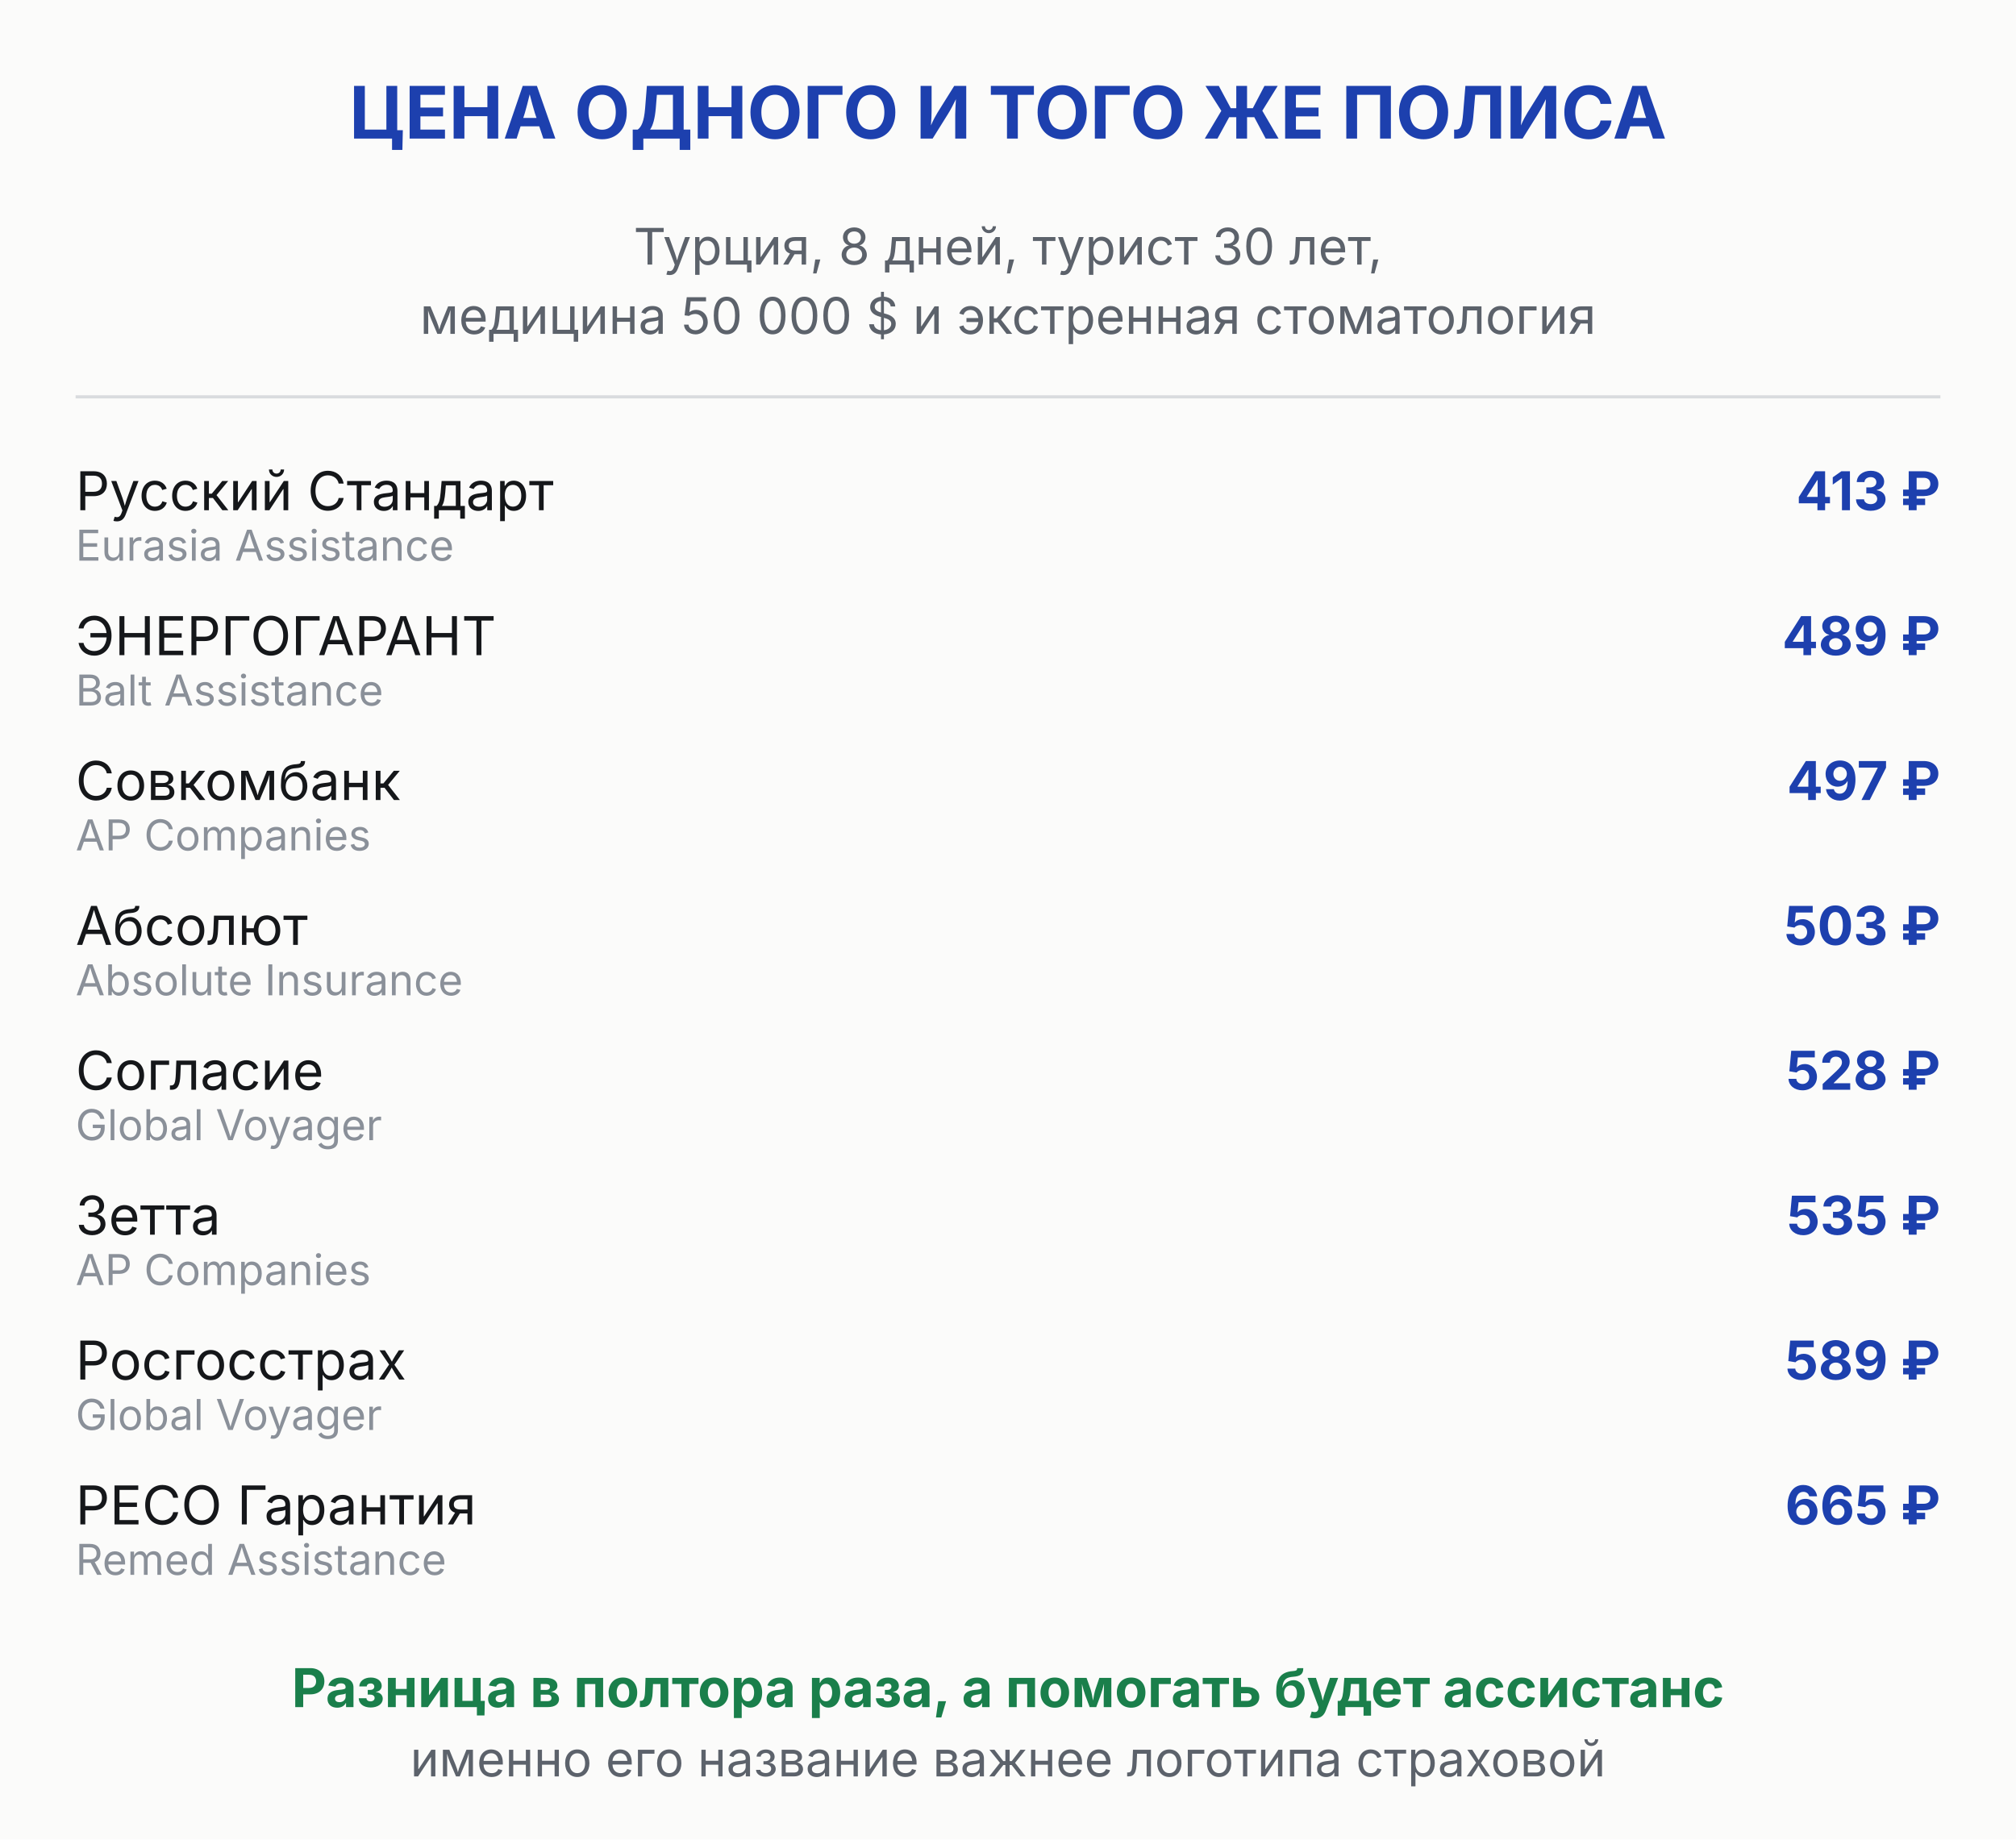
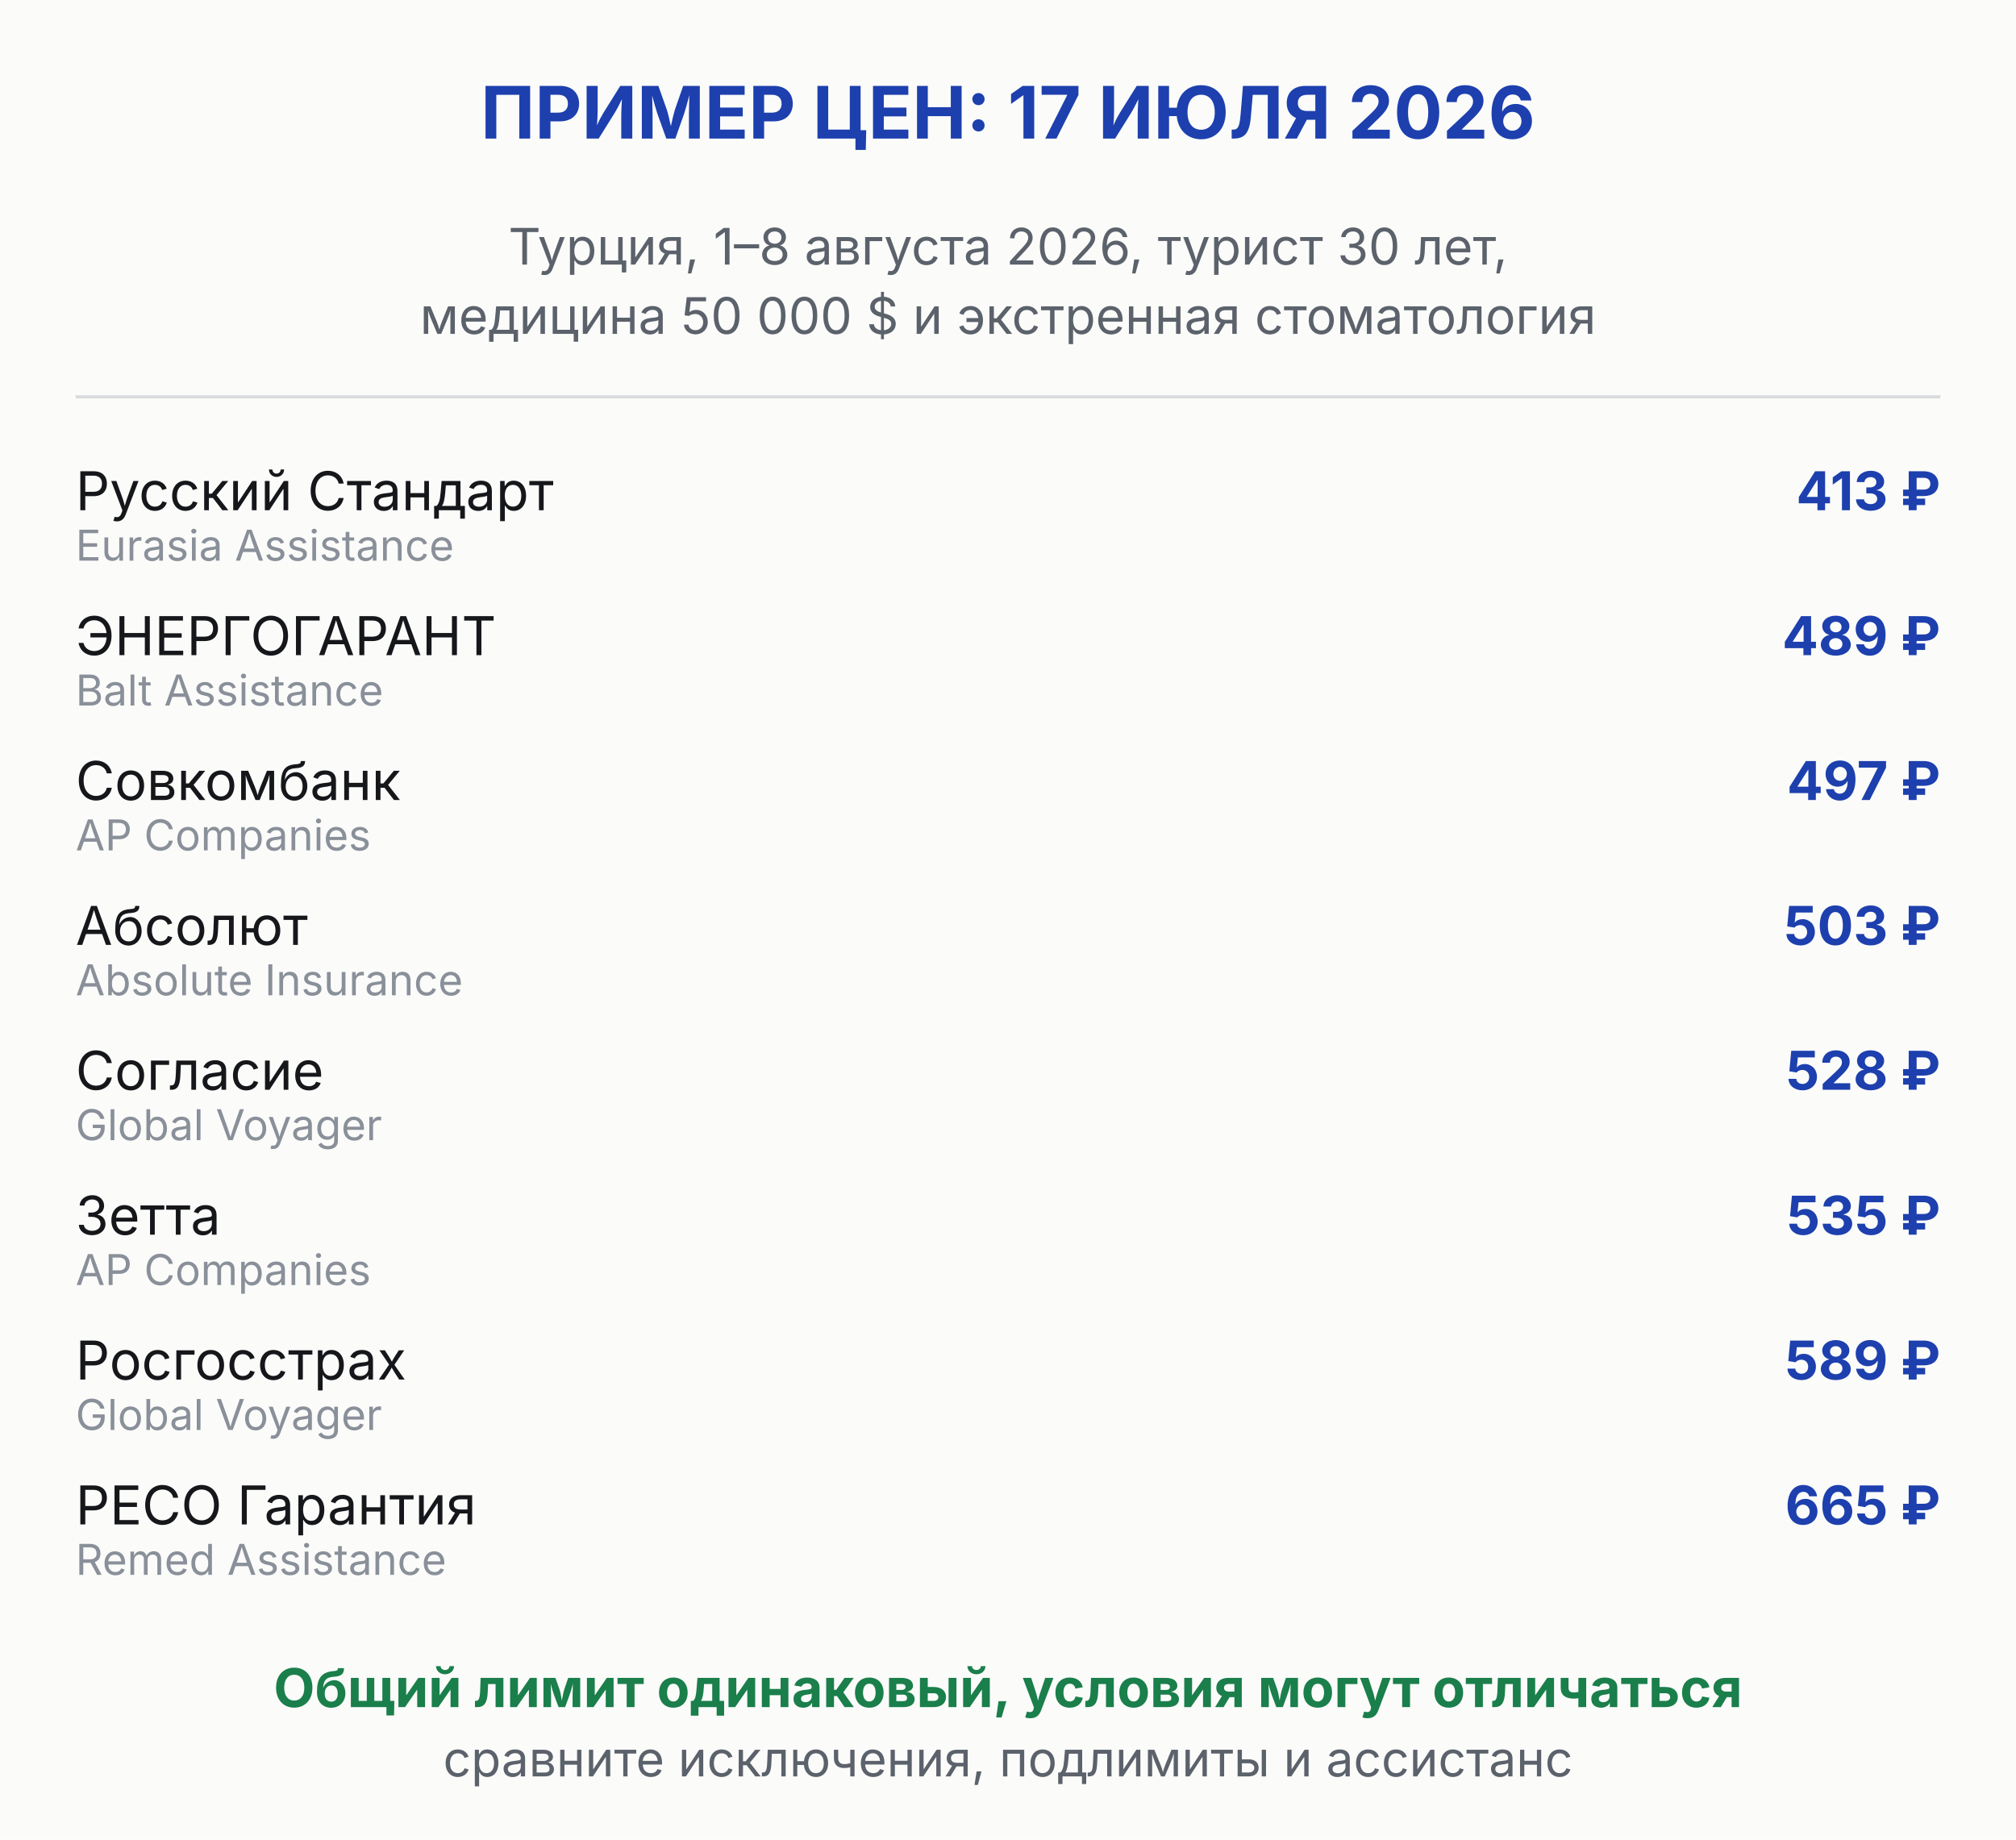
<svg xmlns="http://www.w3.org/2000/svg" viewBox="0 0 640 584" width="640" height="584" font-family="system-ui,-apple-system,sans-serif">
  <rect width="640" height="584" fill="#fbfbfa" />
-   <text x="320" y="44" text-anchor="middle" fill="#1d40ae" font-size="23" font-weight="700">ЦЕНА ОДНОГО И ТОГО ЖЕ ПОЛИСА</text>
-   <text x="320" y="84" text-anchor="middle" fill="#5c626b" font-size="16">Турция, 8 дней, турист 30 лет,</text>
+   <text x="320" y="44" text-anchor="middle" fill="#1d40ae" font-size="23" font-weight="700">ПРИМЕР ЦЕН: 17 ИЮЛЯ 2026</text>
+   <text x="320" y="84" text-anchor="middle" fill="#5c626b" font-size="16">Турция, 1–8 августа 2026, турист 30 лет,</text>
  <text x="320" y="106" text-anchor="middle" fill="#5c626b" font-size="16">медицина 50 000 $ и экстренная стоматология</text>
  <line x1="24" y1="126" x2="616" y2="126" stroke="#d9dbde" />
  <text x="24" y="162" fill="#15171a" font-size="17">Русский Стандарт</text>
  <text x="616" y="162" text-anchor="end" fill="#1d40ae" font-size="17" font-weight="700">413 ₽</text>
  <text x="24" y="178" fill="#8a9099" font-size="13.5">Eurasia Assistance</text>
  <text x="24" y="208" fill="#15171a" font-size="17">ЭНЕРГОГАРАНТ</text>
  <text x="616" y="208" text-anchor="end" fill="#1d40ae" font-size="17" font-weight="700">489 ₽</text>
  <text x="24" y="224" fill="#8a9099" font-size="13.5">Balt Assistance</text>
  <text x="24" y="254" fill="#15171a" font-size="17">Совкомбанк</text>
  <text x="616" y="254" text-anchor="end" fill="#1d40ae" font-size="17" font-weight="700">497 ₽</text>
  <text x="24" y="270" fill="#8a9099" font-size="13.5">AP Companies</text>
  <text x="24" y="300" fill="#15171a" font-size="17">Абсолют</text>
  <text x="616" y="300" text-anchor="end" fill="#1d40ae" font-size="17" font-weight="700">503 ₽</text>
  <text x="24" y="316" fill="#8a9099" font-size="13.5">Absolute Insurance</text>
  <text x="24" y="346" fill="#15171a" font-size="17">Согласие</text>
  <text x="616" y="346" text-anchor="end" fill="#1d40ae" font-size="17" font-weight="700">528 ₽</text>
  <text x="24" y="362" fill="#8a9099" font-size="13.5">Global Voyager</text>
  <text x="24" y="392" fill="#15171a" font-size="17">Зетта</text>
  <text x="616" y="392" text-anchor="end" fill="#1d40ae" font-size="17" font-weight="700">535 ₽</text>
  <text x="24" y="408" fill="#8a9099" font-size="13.5">AP Companies</text>
  <text x="24" y="438" fill="#15171a" font-size="17">Росгосстрах</text>
  <text x="616" y="438" text-anchor="end" fill="#1d40ae" font-size="17" font-weight="700">589 ₽</text>
  <text x="24" y="454" fill="#8a9099" font-size="13.5">Global Voyager</text>
  <text x="24" y="484" fill="#15171a" font-size="17">РЕСО Гарантия</text>
  <text x="616" y="484" text-anchor="end" fill="#1d40ae" font-size="17" font-weight="700">665 ₽</text>
  <text x="24" y="500" fill="#8a9099" font-size="13.5">Remed Assistance</text>
-   <text x="320" y="542" text-anchor="middle" fill="#1a7f4b" font-size="17" font-weight="700">Разница в полтора раза, а помогать будет ассистанс</text>
-   <text x="320" y="564" text-anchor="middle" fill="#5c626b" font-size="15.5">именно его название важнее логотипа страховой</text>
+   <text x="320" y="542" text-anchor="middle" fill="#1a7f4b" font-size="17" font-weight="700">Общий лимит одинаковый, условия могут отличаться</text>
+   <text x="320" y="564" text-anchor="middle" fill="#5c626b" font-size="15.5">сравните исключения, подлимиты и ассистанс</text>
</svg>
